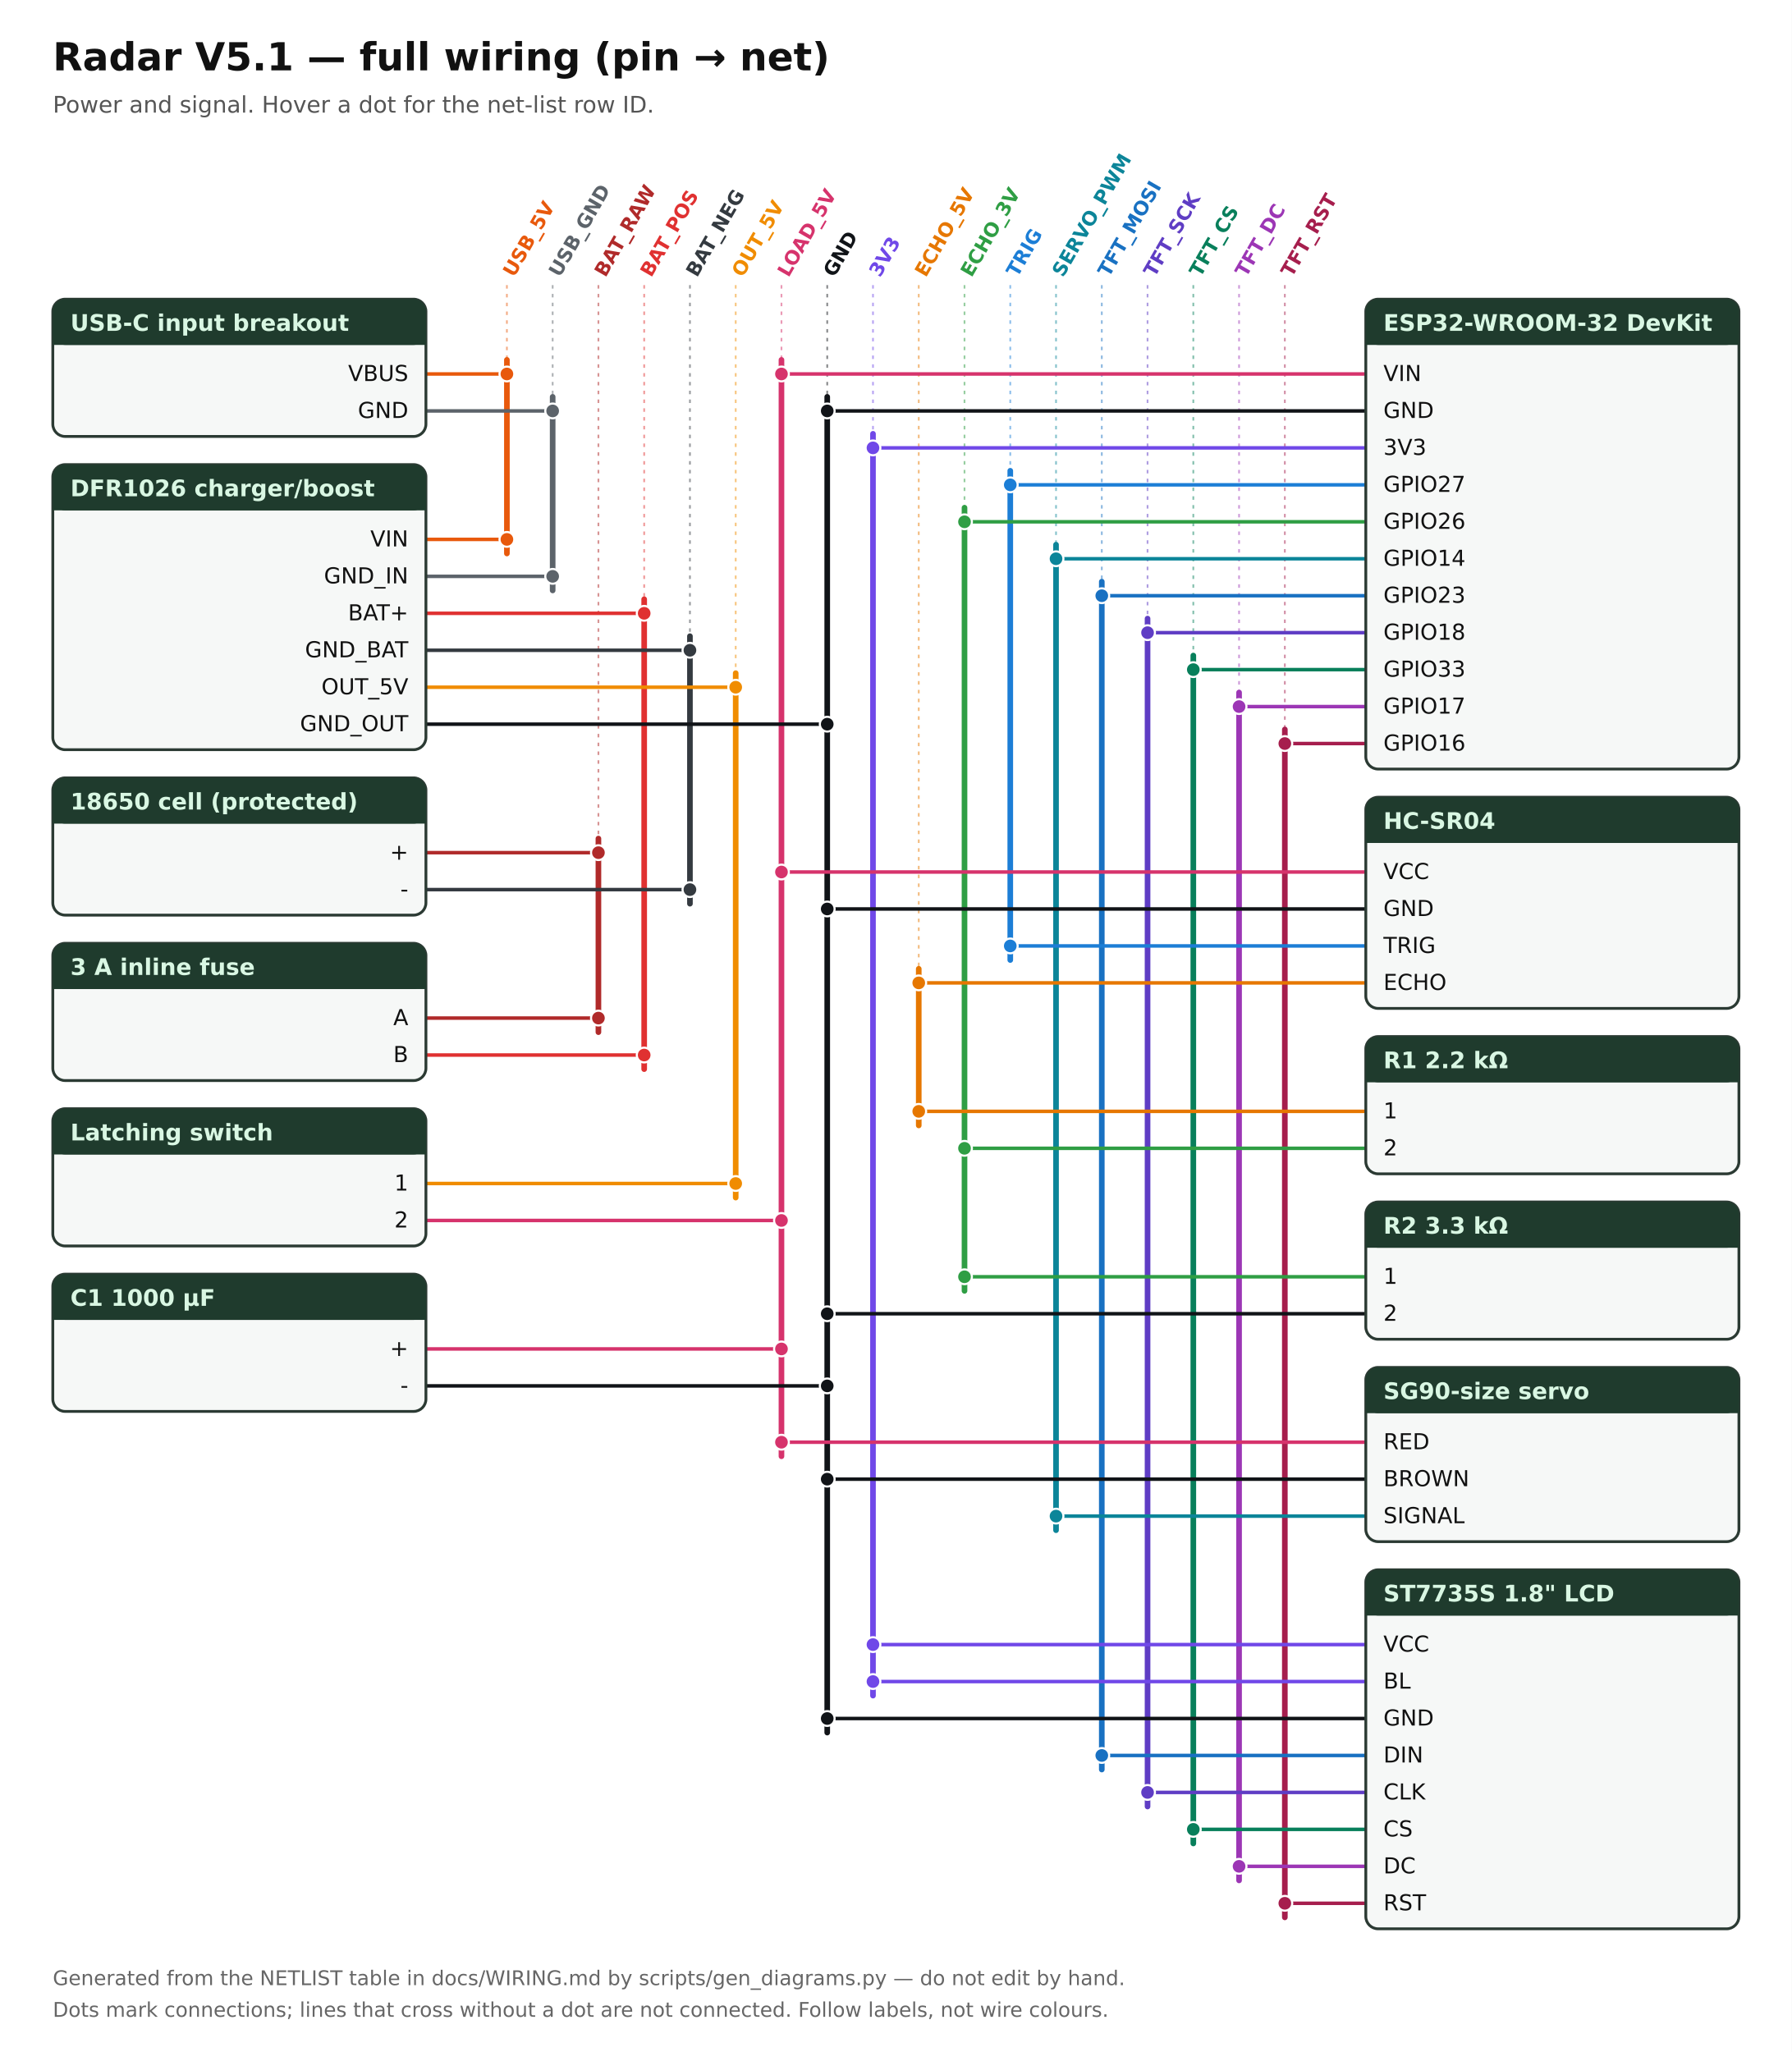
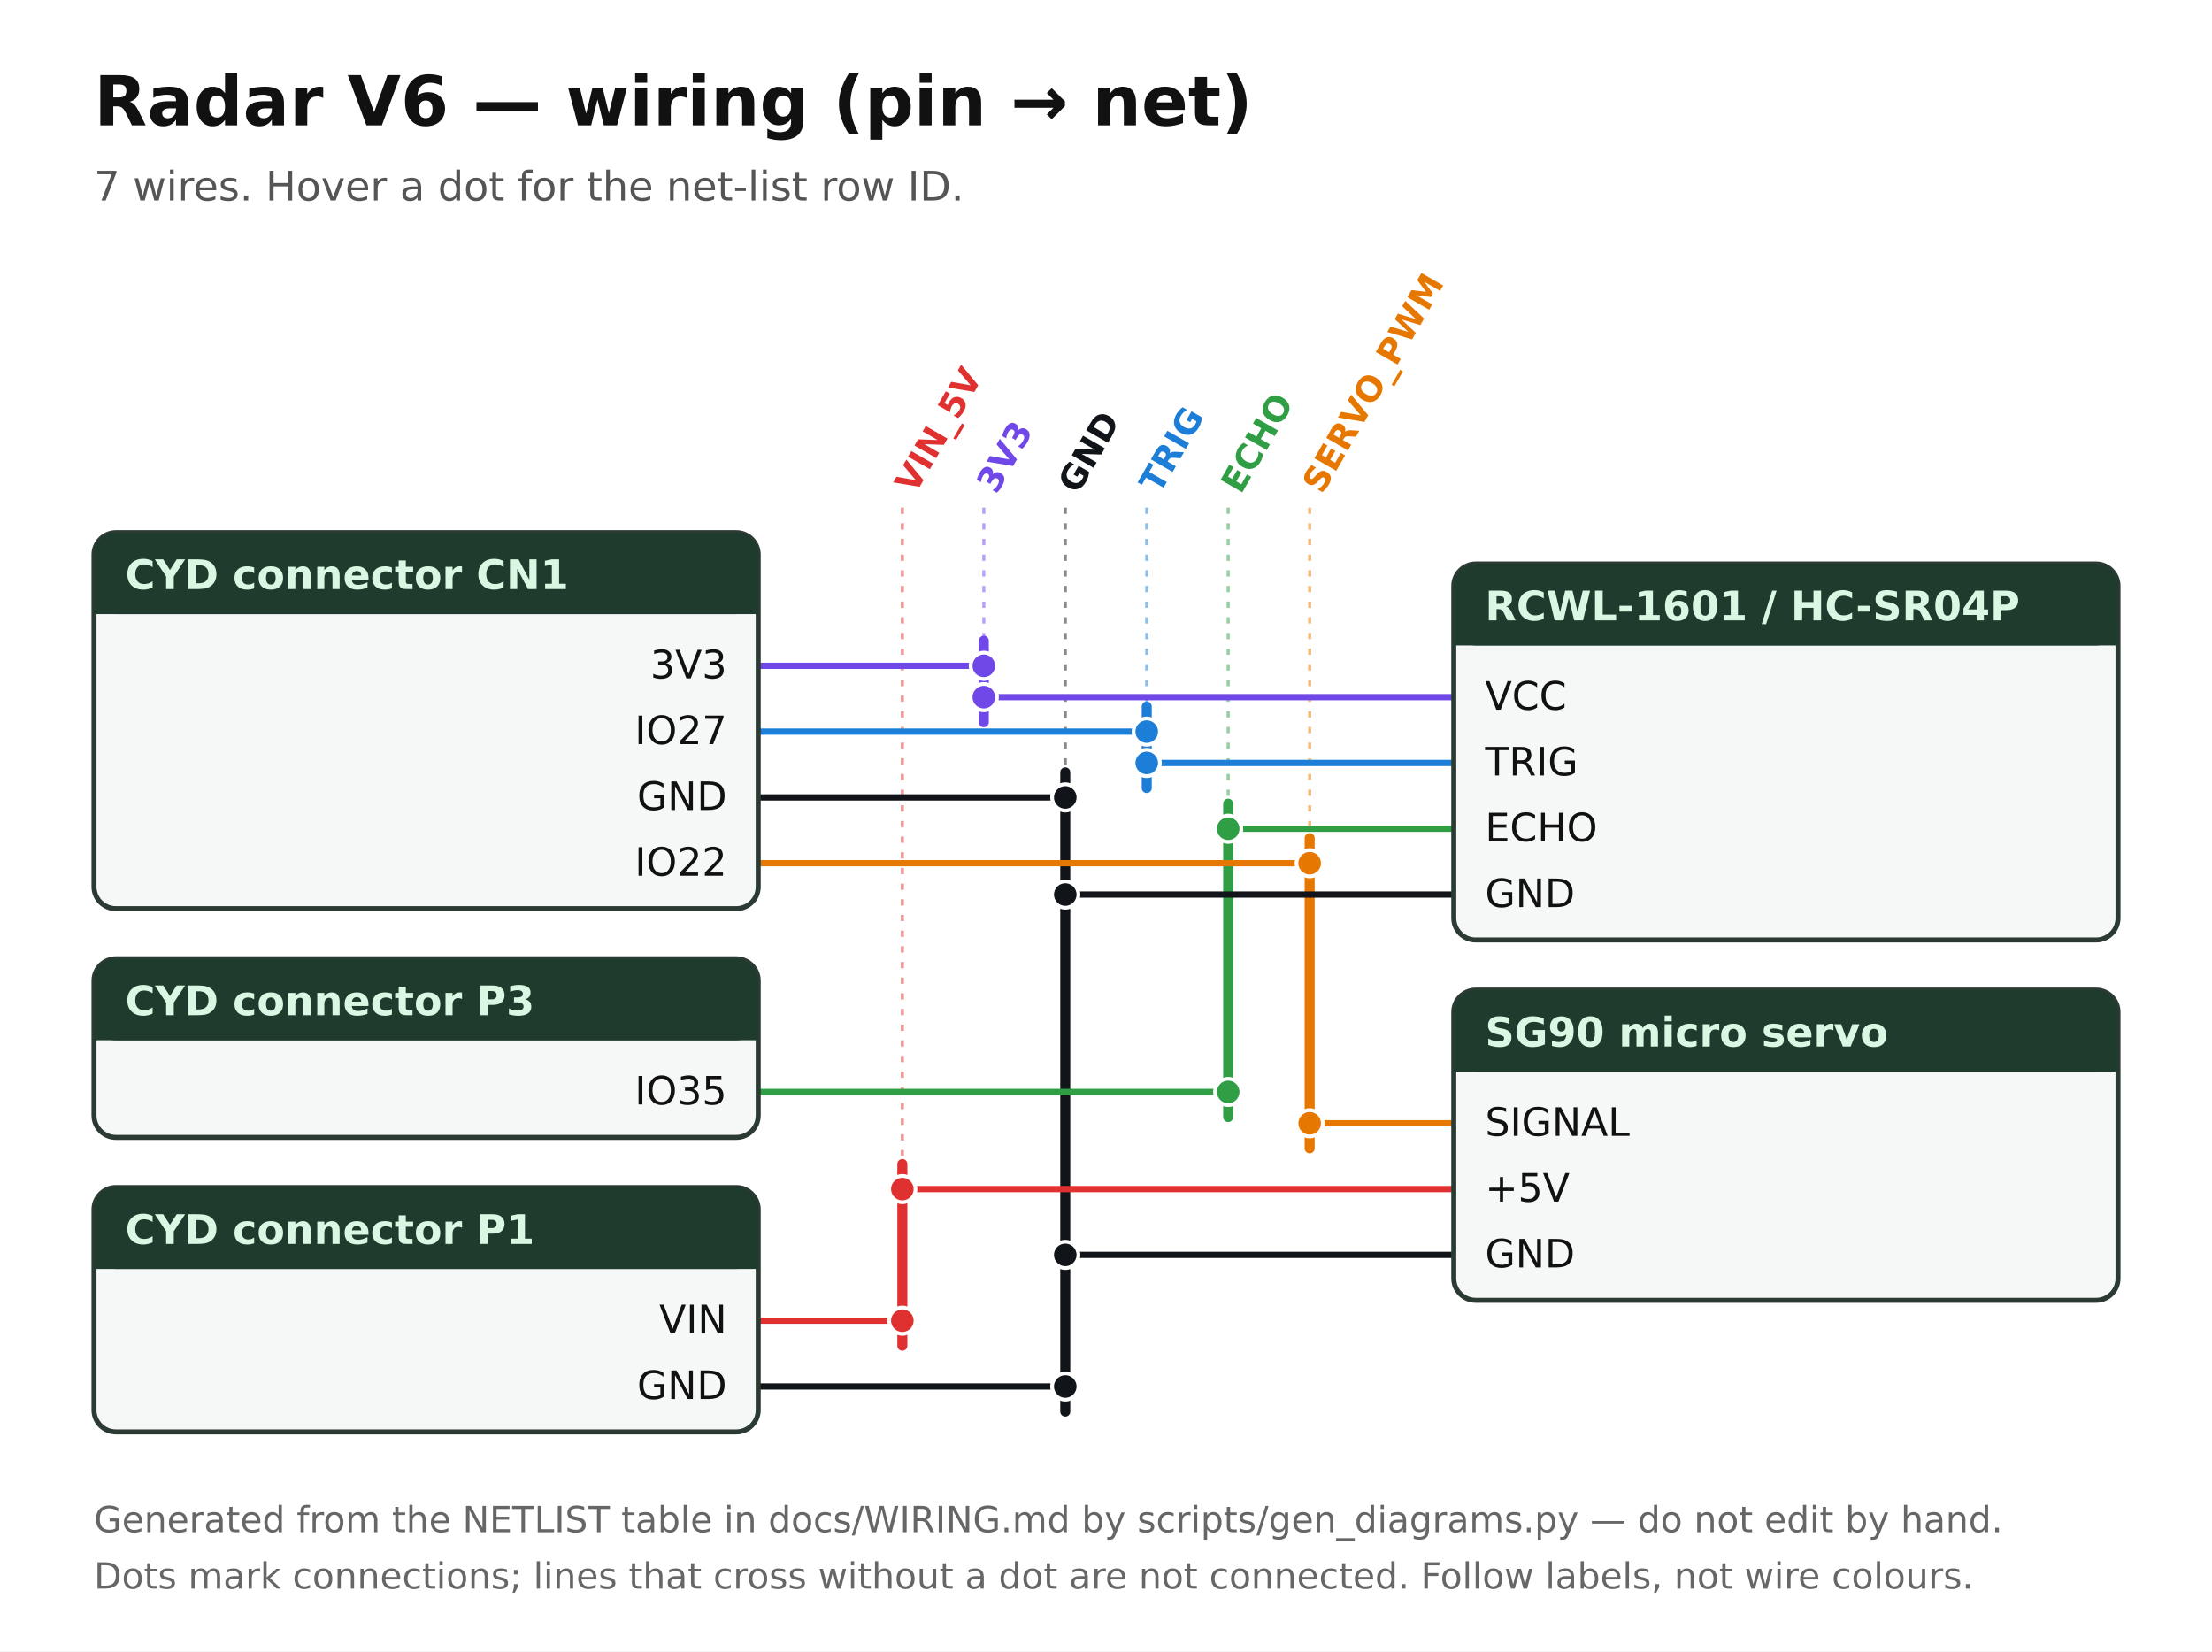
- <svg xmlns="http://www.w3.org/2000/svg" viewBox="0 0 1018 1166" width="1018" height="1166" role="img" aria-label="Radar V5.1 — full wiring (pin → net)">
-   <rect width="1018" height="1166" fill="#ffffff" />
-   <text x="30" y="40" style="font-family:'DejaVu Sans',Helvetica,Arial,sans-serif;font-size:22px;font-weight:bold" fill="#111">Radar V5.1 — full wiring (pin → net)</text>
-   <text x="30" y="64" style="font-family:'DejaVu Sans',Helvetica,Arial,sans-serif;font-size:13px" fill="#555">Power and signal. Hover a dot for the net-list row ID.</text>
-   <g class="net" data-net="USB_5V">
-     <line x1="288" y1="204.5" x2="288" y2="314.5" stroke="#e8590c" stroke-width="3.2" stroke-linecap="round" />
-     <text transform="translate(292,158) rotate(-60)" style="font-family:'DejaVu Sans',Helvetica,Arial,sans-serif;font-size:11px;font-weight:bold" fill="#e8590c">USB_5V</text>
-     <line x1="288" y1="162" x2="288" y2="204.5" stroke="#e8590c" stroke-width="1" stroke-dasharray="2 3" opacity="0.5" />
+ <svg xmlns="http://www.w3.org/2000/svg" viewBox="0 0 706 527" width="706" height="527" role="img" aria-label="Radar V6 — wiring (pin → net)">
+   <rect width="706" height="527" fill="#ffffff" />
+   <text x="30" y="40" style="font-family:'DejaVu Sans',Helvetica,Arial,sans-serif;font-size:22px;font-weight:bold" fill="#111">Radar V6 — wiring (pin → net)</text>
+   <text x="30" y="64" style="font-family:'DejaVu Sans',Helvetica,Arial,sans-serif;font-size:13px" fill="#555">7 wires. Hover a dot for the net-list row ID.</text>
+   <g class="net" data-net="VIN_5V">
+     <line x1="288" y1="371.5" x2="288" y2="429.5" stroke="#e03131" stroke-width="3.2" stroke-linecap="round" />
+     <text transform="translate(292,158) rotate(-60)" style="font-family:'DejaVu Sans',Helvetica,Arial,sans-serif;font-size:11px;font-weight:bold" fill="#e03131">VIN_5V</text>
+     <line x1="288" y1="162" x2="288" y2="371.5" stroke="#e03131" stroke-width="1" stroke-dasharray="2 3" opacity="0.5" />
  </g>
-   <g class="net" data-net="USB_GND">
-     <line x1="314" y1="225.5" x2="314" y2="335.5" stroke="#5c636a" stroke-width="3.2" stroke-linecap="round" />
-     <text transform="translate(318,158) rotate(-60)" style="font-family:'DejaVu Sans',Helvetica,Arial,sans-serif;font-size:11px;font-weight:bold" fill="#5c636a">USB_GND</text>
-     <line x1="314" y1="162" x2="314" y2="225.5" stroke="#5c636a" stroke-width="1" stroke-dasharray="2 3" opacity="0.5" />
-   </g>
-   <g class="net" data-net="BAT_RAW">
-     <line x1="340" y1="476.5" x2="340" y2="586.5" stroke="#b02a2a" stroke-width="3.2" stroke-linecap="round" />
-     <text transform="translate(344,158) rotate(-60)" style="font-family:'DejaVu Sans',Helvetica,Arial,sans-serif;font-size:11px;font-weight:bold" fill="#b02a2a">BAT_RAW</text>
-     <line x1="340" y1="162" x2="340" y2="476.5" stroke="#b02a2a" stroke-width="1" stroke-dasharray="2 3" opacity="0.5" />
-   </g>
-   <g class="net" data-net="BAT_POS">
-     <line x1="366" y1="340.5" x2="366" y2="607.5" stroke="#e03131" stroke-width="3.2" stroke-linecap="round" />
-     <text transform="translate(370,158) rotate(-60)" style="font-family:'DejaVu Sans',Helvetica,Arial,sans-serif;font-size:11px;font-weight:bold" fill="#e03131">BAT_POS</text>
-     <line x1="366" y1="162" x2="366" y2="340.5" stroke="#e03131" stroke-width="1" stroke-dasharray="2 3" opacity="0.5" />
-   </g>
-   <g class="net" data-net="BAT_NEG">
-     <line x1="392" y1="361.5" x2="392" y2="513.5" stroke="#343a40" stroke-width="3.2" stroke-linecap="round" />
-     <text transform="translate(396,158) rotate(-60)" style="font-family:'DejaVu Sans',Helvetica,Arial,sans-serif;font-size:11px;font-weight:bold" fill="#343a40">BAT_NEG</text>
-     <line x1="392" y1="162" x2="392" y2="361.5" stroke="#343a40" stroke-width="1" stroke-dasharray="2 3" opacity="0.5" />
-   </g>
-   <g class="net" data-net="OUT_5V">
-     <line x1="418" y1="382.5" x2="418" y2="680.5" stroke="#f08c00" stroke-width="3.2" stroke-linecap="round" />
-     <text transform="translate(422,158) rotate(-60)" style="font-family:'DejaVu Sans',Helvetica,Arial,sans-serif;font-size:11px;font-weight:bold" fill="#f08c00">OUT_5V</text>
-     <line x1="418" y1="162" x2="418" y2="382.5" stroke="#f08c00" stroke-width="1" stroke-dasharray="2 3" opacity="0.5" />
-   </g>
-   <g class="net" data-net="LOAD_5V">
-     <line x1="444" y1="204.5" x2="444" y2="827.5" stroke="#d6336c" stroke-width="3.2" stroke-linecap="round" />
-     <text transform="translate(448,158) rotate(-60)" style="font-family:'DejaVu Sans',Helvetica,Arial,sans-serif;font-size:11px;font-weight:bold" fill="#d6336c">LOAD_5V</text>
-     <line x1="444" y1="162" x2="444" y2="204.5" stroke="#d6336c" stroke-width="1" stroke-dasharray="2 3" opacity="0.5" />
+   <g class="net" data-net="3V3">
+     <line x1="314" y1="204.5" x2="314" y2="230.5" stroke="#7048e8" stroke-width="3.2" stroke-linecap="round" />
+     <text transform="translate(318,158) rotate(-60)" style="font-family:'DejaVu Sans',Helvetica,Arial,sans-serif;font-size:11px;font-weight:bold" fill="#7048e8">3V3</text>
+     <line x1="314" y1="162" x2="314" y2="204.5" stroke="#7048e8" stroke-width="1" stroke-dasharray="2 3" opacity="0.5" />
  </g>
  <g class="net" data-net="GND">
-     <line x1="470" y1="225.5" x2="470" y2="984.5" stroke="#111418" stroke-width="3.2" stroke-linecap="round" />
-     <text transform="translate(474,158) rotate(-60)" style="font-family:'DejaVu Sans',Helvetica,Arial,sans-serif;font-size:11px;font-weight:bold" fill="#111418">GND</text>
-     <line x1="470" y1="162" x2="470" y2="225.5" stroke="#111418" stroke-width="1" stroke-dasharray="2 3" opacity="0.5" />
-   </g>
-   <g class="net" data-net="3V3">
-     <line x1="496" y1="246.5" x2="496" y2="963.5" stroke="#7048e8" stroke-width="3.2" stroke-linecap="round" />
-     <text transform="translate(500,158) rotate(-60)" style="font-family:'DejaVu Sans',Helvetica,Arial,sans-serif;font-size:11px;font-weight:bold" fill="#7048e8">3V3</text>
-     <line x1="496" y1="162" x2="496" y2="246.5" stroke="#7048e8" stroke-width="1" stroke-dasharray="2 3" opacity="0.5" />
-   </g>
-   <g class="net" data-net="ECHO_5V">
-     <line x1="522" y1="550.5" x2="522" y2="639.5" stroke="#e67700" stroke-width="3.2" stroke-linecap="round" />
-     <text transform="translate(526,158) rotate(-60)" style="font-family:'DejaVu Sans',Helvetica,Arial,sans-serif;font-size:11px;font-weight:bold" fill="#e67700">ECHO_5V</text>
-     <line x1="522" y1="162" x2="522" y2="550.5" stroke="#e67700" stroke-width="1" stroke-dasharray="2 3" opacity="0.5" />
-   </g>
-   <g class="net" data-net="ECHO_3V">
-     <line x1="548" y1="288.5" x2="548" y2="733.5" stroke="#2f9e44" stroke-width="3.2" stroke-linecap="round" />
-     <text transform="translate(552,158) rotate(-60)" style="font-family:'DejaVu Sans',Helvetica,Arial,sans-serif;font-size:11px;font-weight:bold" fill="#2f9e44">ECHO_3V</text>
-     <line x1="548" y1="162" x2="548" y2="288.5" stroke="#2f9e44" stroke-width="1" stroke-dasharray="2 3" opacity="0.5" />
+     <line x1="340" y1="246.5" x2="340" y2="450.5" stroke="#111418" stroke-width="3.2" stroke-linecap="round" />
+     <text transform="translate(344,158) rotate(-60)" style="font-family:'DejaVu Sans',Helvetica,Arial,sans-serif;font-size:11px;font-weight:bold" fill="#111418">GND</text>
+     <line x1="340" y1="162" x2="340" y2="246.5" stroke="#111418" stroke-width="1" stroke-dasharray="2 3" opacity="0.5" />
  </g>
  <g class="net" data-net="TRIG">
-     <line x1="574" y1="267.5" x2="574" y2="545.5" stroke="#1c7ed6" stroke-width="3.2" stroke-linecap="round" />
-     <text transform="translate(578,158) rotate(-60)" style="font-family:'DejaVu Sans',Helvetica,Arial,sans-serif;font-size:11px;font-weight:bold" fill="#1c7ed6">TRIG</text>
-     <line x1="574" y1="162" x2="574" y2="267.5" stroke="#1c7ed6" stroke-width="1" stroke-dasharray="2 3" opacity="0.5" />
+     <line x1="366" y1="225.5" x2="366" y2="251.5" stroke="#1c7ed6" stroke-width="3.2" stroke-linecap="round" />
+     <text transform="translate(370,158) rotate(-60)" style="font-family:'DejaVu Sans',Helvetica,Arial,sans-serif;font-size:11px;font-weight:bold" fill="#1c7ed6">TRIG</text>
+     <line x1="366" y1="162" x2="366" y2="225.5" stroke="#1c7ed6" stroke-width="1" stroke-dasharray="2 3" opacity="0.5" />
+   </g>
+   <g class="net" data-net="ECHO">
+     <line x1="392" y1="256.5" x2="392" y2="356.5" stroke="#2f9e44" stroke-width="3.2" stroke-linecap="round" />
+     <text transform="translate(396,158) rotate(-60)" style="font-family:'DejaVu Sans',Helvetica,Arial,sans-serif;font-size:11px;font-weight:bold" fill="#2f9e44">ECHO</text>
+     <line x1="392" y1="162" x2="392" y2="256.5" stroke="#2f9e44" stroke-width="1" stroke-dasharray="2 3" opacity="0.5" />
  </g>
  <g class="net" data-net="SERVO_PWM">
-     <line x1="600" y1="309.5" x2="600" y2="869.5" stroke="#0c8599" stroke-width="3.2" stroke-linecap="round" />
-     <text transform="translate(604,158) rotate(-60)" style="font-family:'DejaVu Sans',Helvetica,Arial,sans-serif;font-size:11px;font-weight:bold" fill="#0c8599">SERVO_PWM</text>
-     <line x1="600" y1="162" x2="600" y2="309.5" stroke="#0c8599" stroke-width="1" stroke-dasharray="2 3" opacity="0.5" />
+     <line x1="418" y1="267.5" x2="418" y2="366.5" stroke="#e67700" stroke-width="3.2" stroke-linecap="round" />
+     <text transform="translate(422,158) rotate(-60)" style="font-family:'DejaVu Sans',Helvetica,Arial,sans-serif;font-size:11px;font-weight:bold" fill="#e67700">SERVO_PWM</text>
+     <line x1="418" y1="162" x2="418" y2="267.5" stroke="#e67700" stroke-width="1" stroke-dasharray="2 3" opacity="0.5" />
  </g>
-   <g class="net" data-net="TFT_MOSI">
-     <line x1="626" y1="330.5" x2="626" y2="1005.5" stroke="#1971c2" stroke-width="3.2" stroke-linecap="round" />
-     <text transform="translate(630,158) rotate(-60)" style="font-family:'DejaVu Sans',Helvetica,Arial,sans-serif;font-size:11px;font-weight:bold" fill="#1971c2">TFT_MOSI</text>
-     <line x1="626" y1="162" x2="626" y2="330.5" stroke="#1971c2" stroke-width="1" stroke-dasharray="2 3" opacity="0.5" />
+   <g class="net" data-net="3V3" data-row="N01">
+     <line x1="242" y1="212.5" x2="314" y2="212.5" stroke="#7048e8" stroke-width="2" />
+     <circle cx="314" cy="212.5" r="4.2" fill="#7048e8" stroke="#fff" stroke-width="1.2" />
  </g>
-   <g class="net" data-net="TFT_SCK">
-     <line x1="652" y1="351.5" x2="652" y2="1026.5" stroke="#5f3dc4" stroke-width="3.2" stroke-linecap="round" />
-     <text transform="translate(656,158) rotate(-60)" style="font-family:'DejaVu Sans',Helvetica,Arial,sans-serif;font-size:11px;font-weight:bold" fill="#5f3dc4">TFT_SCK</text>
-     <line x1="652" y1="162" x2="652" y2="351.5" stroke="#5f3dc4" stroke-width="1" stroke-dasharray="2 3" opacity="0.5" />
+   <g class="net" data-net="3V3" data-row="N02">
+     <line x1="464" y1="222.5" x2="314" y2="222.5" stroke="#7048e8" stroke-width="2" />
+     <circle cx="314" cy="222.5" r="4.2" fill="#7048e8" stroke="#fff" stroke-width="1.2" />
  </g>
-   <g class="net" data-net="TFT_CS">
-     <line x1="678" y1="372.5" x2="678" y2="1047.5" stroke="#087f5b" stroke-width="3.2" stroke-linecap="round" />
-     <text transform="translate(682,158) rotate(-60)" style="font-family:'DejaVu Sans',Helvetica,Arial,sans-serif;font-size:11px;font-weight:bold" fill="#087f5b">TFT_CS</text>
-     <line x1="678" y1="162" x2="678" y2="372.5" stroke="#087f5b" stroke-width="1" stroke-dasharray="2 3" opacity="0.5" />
+   <g class="net" data-net="TRIG" data-row="N03">
+     <line x1="242" y1="233.5" x2="366" y2="233.5" stroke="#1c7ed6" stroke-width="2" />
+     <circle cx="366" cy="233.5" r="4.2" fill="#1c7ed6" stroke="#fff" stroke-width="1.2" />
  </g>
-   <g class="net" data-net="TFT_DC">
-     <line x1="704" y1="393.5" x2="704" y2="1068.5" stroke="#9c36b5" stroke-width="3.2" stroke-linecap="round" />
-     <text transform="translate(708,158) rotate(-60)" style="font-family:'DejaVu Sans',Helvetica,Arial,sans-serif;font-size:11px;font-weight:bold" fill="#9c36b5">TFT_DC</text>
-     <line x1="704" y1="162" x2="704" y2="393.5" stroke="#9c36b5" stroke-width="1" stroke-dasharray="2 3" opacity="0.5" />
+   <g class="net" data-net="TRIG" data-row="N04">
+     <line x1="464" y1="243.5" x2="366" y2="243.5" stroke="#1c7ed6" stroke-width="2" />
+     <circle cx="366" cy="243.5" r="4.2" fill="#1c7ed6" stroke="#fff" stroke-width="1.2" />
  </g>
-   <g class="net" data-net="TFT_RST">
-     <line x1="730" y1="414.5" x2="730" y2="1089.5" stroke="#a61e4d" stroke-width="3.2" stroke-linecap="round" />
-     <text transform="translate(734,158) rotate(-60)" style="font-family:'DejaVu Sans',Helvetica,Arial,sans-serif;font-size:11px;font-weight:bold" fill="#a61e4d">TFT_RST</text>
-     <line x1="730" y1="162" x2="730" y2="414.5" stroke="#a61e4d" stroke-width="1" stroke-dasharray="2 3" opacity="0.5" />
+   <g class="net" data-net="ECHO" data-row="N05">
+     <line x1="242" y1="348.5" x2="392" y2="348.5" stroke="#2f9e44" stroke-width="2" />
+     <circle cx="392" cy="348.5" r="4.2" fill="#2f9e44" stroke="#fff" stroke-width="1.2" />
  </g>
-   <g class="net" data-net="USB_5V" data-row="P01">
-     <line x1="242" y1="212.5" x2="288" y2="212.5" stroke="#e8590c" stroke-width="2" />
-     <circle cx="288" cy="212.5" r="4.2" fill="#e8590c" stroke="#fff" stroke-width="1.2" />
+   <g class="net" data-net="ECHO" data-row="N06">
+     <line x1="464" y1="264.5" x2="392" y2="264.5" stroke="#2f9e44" stroke-width="2" />
+     <circle cx="392" cy="264.5" r="4.2" fill="#2f9e44" stroke="#fff" stroke-width="1.2" />
  </g>
-   <g class="net" data-net="USB_5V" data-row="P02">
-     <line x1="242" y1="306.5" x2="288" y2="306.5" stroke="#e8590c" stroke-width="2" />
-     <circle cx="288" cy="306.5" r="4.2" fill="#e8590c" stroke="#fff" stroke-width="1.2" />
+   <g class="net" data-net="GND" data-row="N07">
+     <line x1="242" y1="254.5" x2="340" y2="254.5" stroke="#111418" stroke-width="2" />
+     <circle cx="340" cy="254.5" r="4.2" fill="#111418" stroke="#fff" stroke-width="1.2" />
  </g>
-   <g class="net" data-net="USB_GND" data-row="P03">
-     <line x1="242" y1="233.5" x2="314" y2="233.5" stroke="#5c636a" stroke-width="2" />
-     <circle cx="314" cy="233.5" r="4.2" fill="#5c636a" stroke="#fff" stroke-width="1.2" />
+   <g class="net" data-net="GND" data-row="N08">
+     <line x1="464" y1="285.5" x2="340" y2="285.5" stroke="#111418" stroke-width="2" />
+     <circle cx="340" cy="285.5" r="4.2" fill="#111418" stroke="#fff" stroke-width="1.2" />
  </g>
-   <g class="net" data-net="USB_GND" data-row="P04">
-     <line x1="242" y1="327.5" x2="314" y2="327.5" stroke="#5c636a" stroke-width="2" />
-     <circle cx="314" cy="327.5" r="4.2" fill="#5c636a" stroke="#fff" stroke-width="1.2" />
+   <g class="net" data-net="SERVO_PWM" data-row="N09">
+     <line x1="242" y1="275.5" x2="418" y2="275.5" stroke="#e67700" stroke-width="2" />
+     <circle cx="418" cy="275.5" r="4.2" fill="#e67700" stroke="#fff" stroke-width="1.2" />
  </g>
-   <g class="net" data-net="BAT_RAW" data-row="P05">
-     <line x1="242" y1="484.5" x2="340" y2="484.5" stroke="#b02a2a" stroke-width="2" />
-     <circle cx="340" cy="484.5" r="4.2" fill="#b02a2a" stroke="#fff" stroke-width="1.2" />
+   <g class="net" data-net="SERVO_PWM" data-row="N10">
+     <line x1="464" y1="358.5" x2="418" y2="358.5" stroke="#e67700" stroke-width="2" />
+     <circle cx="418" cy="358.5" r="4.2" fill="#e67700" stroke="#fff" stroke-width="1.2" />
  </g>
-   <g class="net" data-net="BAT_RAW" data-row="P06">
-     <line x1="242" y1="578.5" x2="340" y2="578.5" stroke="#b02a2a" stroke-width="2" />
-     <circle cx="340" cy="578.5" r="4.2" fill="#b02a2a" stroke="#fff" stroke-width="1.2" />
+   <g class="net" data-net="VIN_5V" data-row="N11">
+     <line x1="242" y1="421.5" x2="288" y2="421.5" stroke="#e03131" stroke-width="2" />
+     <circle cx="288" cy="421.5" r="4.2" fill="#e03131" stroke="#fff" stroke-width="1.2" />
  </g>
-   <g class="net" data-net="BAT_POS" data-row="P07">
-     <line x1="242" y1="599.5" x2="366" y2="599.5" stroke="#e03131" stroke-width="2" />
-     <circle cx="366" cy="599.5" r="4.2" fill="#e03131" stroke="#fff" stroke-width="1.2" />
+   <g class="net" data-net="VIN_5V" data-row="N12">
+     <line x1="464" y1="379.5" x2="288" y2="379.5" stroke="#e03131" stroke-width="2" />
+     <circle cx="288" cy="379.5" r="4.2" fill="#e03131" stroke="#fff" stroke-width="1.2" />
  </g>
-   <g class="net" data-net="BAT_POS" data-row="P08">
-     <line x1="242" y1="348.5" x2="366" y2="348.5" stroke="#e03131" stroke-width="2" />
-     <circle cx="366" cy="348.5" r="4.2" fill="#e03131" stroke="#fff" stroke-width="1.2" />
+   <g class="net" data-net="GND" data-row="N13">
+     <line x1="242" y1="442.5" x2="340" y2="442.5" stroke="#111418" stroke-width="2" />
+     <circle cx="340" cy="442.5" r="4.2" fill="#111418" stroke="#fff" stroke-width="1.2" />
  </g>
-   <g class="net" data-net="BAT_NEG" data-row="P09">
-     <line x1="242" y1="505.5" x2="392" y2="505.5" stroke="#343a40" stroke-width="2" />
-     <circle cx="392" cy="505.5" r="4.2" fill="#343a40" stroke="#fff" stroke-width="1.2" />
+   <g class="net" data-net="GND" data-row="N14">
+     <line x1="464" y1="400.5" x2="340" y2="400.5" stroke="#111418" stroke-width="2" />
+     <circle cx="340" cy="400.5" r="4.2" fill="#111418" stroke="#fff" stroke-width="1.2" />
  </g>
-   <g class="net" data-net="BAT_NEG" data-row="P10">
-     <line x1="242" y1="369.5" x2="392" y2="369.5" stroke="#343a40" stroke-width="2" />
-     <circle cx="392" cy="369.5" r="4.2" fill="#343a40" stroke="#fff" stroke-width="1.2" />
-   </g>
-   <g class="net" data-net="OUT_5V" data-row="P11">
-     <line x1="242" y1="390.5" x2="418" y2="390.5" stroke="#f08c00" stroke-width="2" />
-     <circle cx="418" cy="390.5" r="4.2" fill="#f08c00" stroke="#fff" stroke-width="1.2" />
-   </g>
-   <g class="net" data-net="OUT_5V" data-row="P12">
-     <line x1="242" y1="672.5" x2="418" y2="672.5" stroke="#f08c00" stroke-width="2" />
-     <circle cx="418" cy="672.5" r="4.2" fill="#f08c00" stroke="#fff" stroke-width="1.2" />
-   </g>
-   <g class="net" data-net="LOAD_5V" data-row="P13">
-     <line x1="242" y1="693.5" x2="444" y2="693.5" stroke="#d6336c" stroke-width="2" />
-     <circle cx="444" cy="693.5" r="4.2" fill="#d6336c" stroke="#fff" stroke-width="1.2" />
-   </g>
-   <g class="net" data-net="GND" data-row="P14">
-     <line x1="242" y1="411.5" x2="470" y2="411.5" stroke="#111418" stroke-width="2" />
-     <circle cx="470" cy="411.5" r="4.2" fill="#111418" stroke="#fff" stroke-width="1.2" />
-   </g>
-   <g class="net" data-net="LOAD_5V" data-row="P15">
-     <line x1="776" y1="212.5" x2="444" y2="212.5" stroke="#d6336c" stroke-width="2" />
-     <circle cx="444" cy="212.5" r="4.2" fill="#d6336c" stroke="#fff" stroke-width="1.2" />
-   </g>
-   <g class="net" data-net="GND" data-row="P16">
-     <line x1="776" y1="233.5" x2="470" y2="233.5" stroke="#111418" stroke-width="2" />
-     <circle cx="470" cy="233.5" r="4.2" fill="#111418" stroke="#fff" stroke-width="1.2" />
-   </g>
-   <g class="net" data-net="LOAD_5V" data-row="P17">
-     <line x1="776" y1="819.5" x2="444" y2="819.5" stroke="#d6336c" stroke-width="2" />
-     <circle cx="444" cy="819.5" r="4.2" fill="#d6336c" stroke="#fff" stroke-width="1.2" />
-   </g>
-   <g class="net" data-net="GND" data-row="P18">
-     <line x1="776" y1="840.5" x2="470" y2="840.5" stroke="#111418" stroke-width="2" />
-     <circle cx="470" cy="840.5" r="4.2" fill="#111418" stroke="#fff" stroke-width="1.2" />
-   </g>
-   <g class="net" data-net="LOAD_5V" data-row="P19">
-     <line x1="242" y1="766.5" x2="444" y2="766.5" stroke="#d6336c" stroke-width="2" />
-     <circle cx="444" cy="766.5" r="4.2" fill="#d6336c" stroke="#fff" stroke-width="1.2" />
-   </g>
-   <g class="net" data-net="GND" data-row="P20">
-     <line x1="242" y1="787.5" x2="470" y2="787.5" stroke="#111418" stroke-width="2" />
-     <circle cx="470" cy="787.5" r="4.2" fill="#111418" stroke="#fff" stroke-width="1.2" />
-   </g>
-   <g class="net" data-net="LOAD_5V" data-row="P21">
-     <line x1="776" y1="495.5" x2="444" y2="495.5" stroke="#d6336c" stroke-width="2" />
-     <circle cx="444" cy="495.5" r="4.2" fill="#d6336c" stroke="#fff" stroke-width="1.2" />
-   </g>
-   <g class="net" data-net="GND" data-row="P22">
-     <line x1="776" y1="516.5" x2="470" y2="516.5" stroke="#111418" stroke-width="2" />
-     <circle cx="470" cy="516.5" r="4.2" fill="#111418" stroke="#fff" stroke-width="1.2" />
-   </g>
-   <g class="net" data-net="3V3" data-row="P23">
-     <line x1="776" y1="254.5" x2="496" y2="254.5" stroke="#7048e8" stroke-width="2" />
-     <circle cx="496" cy="254.5" r="4.2" fill="#7048e8" stroke="#fff" stroke-width="1.2" />
-   </g>
-   <g class="net" data-net="3V3" data-row="P24">
-     <line x1="776" y1="934.5" x2="496" y2="934.5" stroke="#7048e8" stroke-width="2" />
-     <circle cx="496" cy="934.5" r="4.2" fill="#7048e8" stroke="#fff" stroke-width="1.2" />
-   </g>
-   <g class="net" data-net="3V3" data-row="P25">
-     <line x1="776" y1="955.5" x2="496" y2="955.5" stroke="#7048e8" stroke-width="2" />
-     <circle cx="496" cy="955.5" r="4.2" fill="#7048e8" stroke="#fff" stroke-width="1.2" />
-   </g>
-   <g class="net" data-net="GND" data-row="P26">
-     <line x1="776" y1="976.5" x2="470" y2="976.5" stroke="#111418" stroke-width="2" />
-     <circle cx="470" cy="976.5" r="4.2" fill="#111418" stroke="#fff" stroke-width="1.2" />
-   </g>
-   <g class="net" data-net="TRIG" data-row="S01">
-     <line x1="776" y1="275.5" x2="574" y2="275.5" stroke="#1c7ed6" stroke-width="2" />
-     <circle cx="574" cy="275.5" r="4.2" fill="#1c7ed6" stroke="#fff" stroke-width="1.2" />
-   </g>
-   <g class="net" data-net="TRIG" data-row="S02">
-     <line x1="776" y1="537.5" x2="574" y2="537.5" stroke="#1c7ed6" stroke-width="2" />
-     <circle cx="574" cy="537.5" r="4.2" fill="#1c7ed6" stroke="#fff" stroke-width="1.2" />
-   </g>
-   <g class="net" data-net="ECHO_5V" data-row="S03">
-     <line x1="776" y1="558.5" x2="522" y2="558.5" stroke="#e67700" stroke-width="2" />
-     <circle cx="522" cy="558.5" r="4.2" fill="#e67700" stroke="#fff" stroke-width="1.2" />
-   </g>
-   <g class="net" data-net="ECHO_5V" data-row="S04">
-     <line x1="776" y1="631.5" x2="522" y2="631.5" stroke="#e67700" stroke-width="2" />
-     <circle cx="522" cy="631.5" r="4.2" fill="#e67700" stroke="#fff" stroke-width="1.2" />
-   </g>
-   <g class="net" data-net="ECHO_3V" data-row="S05">
-     <line x1="776" y1="652.5" x2="548" y2="652.5" stroke="#2f9e44" stroke-width="2" />
-     <circle cx="548" cy="652.5" r="4.2" fill="#2f9e44" stroke="#fff" stroke-width="1.2" />
-   </g>
-   <g class="net" data-net="ECHO_3V" data-row="S06">
-     <line x1="776" y1="725.5" x2="548" y2="725.5" stroke="#2f9e44" stroke-width="2" />
-     <circle cx="548" cy="725.5" r="4.2" fill="#2f9e44" stroke="#fff" stroke-width="1.2" />
-   </g>
-   <g class="net" data-net="GND" data-row="S07">
-     <line x1="776" y1="746.5" x2="470" y2="746.5" stroke="#111418" stroke-width="2" />
-     <circle cx="470" cy="746.5" r="4.2" fill="#111418" stroke="#fff" stroke-width="1.2" />
-   </g>
-   <g class="net" data-net="ECHO_3V" data-row="S08">
-     <line x1="776" y1="296.5" x2="548" y2="296.5" stroke="#2f9e44" stroke-width="2" />
-     <circle cx="548" cy="296.5" r="4.2" fill="#2f9e44" stroke="#fff" stroke-width="1.2" />
-   </g>
-   <g class="net" data-net="SERVO_PWM" data-row="S09">
-     <line x1="776" y1="317.5" x2="600" y2="317.5" stroke="#0c8599" stroke-width="2" />
-     <circle cx="600" cy="317.5" r="4.2" fill="#0c8599" stroke="#fff" stroke-width="1.2" />
-   </g>
-   <g class="net" data-net="SERVO_PWM" data-row="S10">
-     <line x1="776" y1="861.5" x2="600" y2="861.5" stroke="#0c8599" stroke-width="2" />
-     <circle cx="600" cy="861.5" r="4.2" fill="#0c8599" stroke="#fff" stroke-width="1.2" />
-   </g>
-   <g class="net" data-net="TFT_MOSI" data-row="S11">
-     <line x1="776" y1="338.5" x2="626" y2="338.5" stroke="#1971c2" stroke-width="2" />
-     <circle cx="626" cy="338.5" r="4.2" fill="#1971c2" stroke="#fff" stroke-width="1.2" />
-   </g>
-   <g class="net" data-net="TFT_MOSI" data-row="S12">
-     <line x1="776" y1="997.5" x2="626" y2="997.5" stroke="#1971c2" stroke-width="2" />
-     <circle cx="626" cy="997.5" r="4.2" fill="#1971c2" stroke="#fff" stroke-width="1.2" />
-   </g>
-   <g class="net" data-net="TFT_SCK" data-row="S13">
-     <line x1="776" y1="359.5" x2="652" y2="359.5" stroke="#5f3dc4" stroke-width="2" />
-     <circle cx="652" cy="359.5" r="4.2" fill="#5f3dc4" stroke="#fff" stroke-width="1.2" />
-   </g>
-   <g class="net" data-net="TFT_SCK" data-row="S14">
-     <line x1="776" y1="1018.5" x2="652" y2="1018.5" stroke="#5f3dc4" stroke-width="2" />
-     <circle cx="652" cy="1018.5" r="4.2" fill="#5f3dc4" stroke="#fff" stroke-width="1.2" />
-   </g>
-   <g class="net" data-net="TFT_CS" data-row="S15">
-     <line x1="776" y1="380.5" x2="678" y2="380.5" stroke="#087f5b" stroke-width="2" />
-     <circle cx="678" cy="380.5" r="4.2" fill="#087f5b" stroke="#fff" stroke-width="1.2" />
-   </g>
-   <g class="net" data-net="TFT_CS" data-row="S16">
-     <line x1="776" y1="1039.5" x2="678" y2="1039.5" stroke="#087f5b" stroke-width="2" />
-     <circle cx="678" cy="1039.5" r="4.2" fill="#087f5b" stroke="#fff" stroke-width="1.2" />
-   </g>
-   <g class="net" data-net="TFT_DC" data-row="S17">
-     <line x1="776" y1="401.5" x2="704" y2="401.5" stroke="#9c36b5" stroke-width="2" />
-     <circle cx="704" cy="401.5" r="4.2" fill="#9c36b5" stroke="#fff" stroke-width="1.2" />
-   </g>
-   <g class="net" data-net="TFT_DC" data-row="S18">
-     <line x1="776" y1="1060.5" x2="704" y2="1060.5" stroke="#9c36b5" stroke-width="2" />
-     <circle cx="704" cy="1060.5" r="4.2" fill="#9c36b5" stroke="#fff" stroke-width="1.2" />
-   </g>
-   <g class="net" data-net="TFT_RST" data-row="S19">
-     <line x1="776" y1="422.5" x2="730" y2="422.5" stroke="#a61e4d" stroke-width="2" />
-     <circle cx="730" cy="422.5" r="4.2" fill="#a61e4d" stroke="#fff" stroke-width="1.2" />
-   </g>
-   <g class="net" data-net="TFT_RST" data-row="S20">
-     <line x1="776" y1="1081.5" x2="730" y2="1081.5" stroke="#a61e4d" stroke-width="2" />
-     <circle cx="730" cy="1081.5" r="4.2" fill="#a61e4d" stroke="#fff" stroke-width="1.2" />
-   </g>
-   <rect x="30" y="170" width="212" height="78" rx="7" fill="#f6f8f7" stroke="#2b3a33" stroke-width="1.6" />
+   <rect x="30" y="170" width="212" height="120" rx="7" fill="#f6f8f7" stroke="#2b3a33" stroke-width="1.6" />
  <rect x="30" y="170" width="212" height="26" rx="7" fill="#1f3b2d" />
  <rect x="30" y="188" width="212" height="8" fill="#1f3b2d" />
-   <text x="40" y="188" style="font-family:'DejaVu Sans',Helvetica,Arial,sans-serif;font-size:13px;font-weight:bold" fill="#d9f7e3">USB-C input breakout</text>
-   <text x="232" y="216.5" text-anchor="end" style="font-family:'DejaVu Sans',Helvetica,Arial,sans-serif;font-size:12.5px" fill="#111">VBUS</text>
-   <text x="232" y="237.5" text-anchor="end" style="font-family:'DejaVu Sans',Helvetica,Arial,sans-serif;font-size:12.5px" fill="#111">GND</text>
-   <rect x="30" y="264" width="212" height="162" rx="7" fill="#f6f8f7" stroke="#2b3a33" stroke-width="1.6" />
-   <rect x="30" y="264" width="212" height="26" rx="7" fill="#1f3b2d" />
-   <rect x="30" y="282" width="212" height="8" fill="#1f3b2d" />
-   <text x="40" y="282" style="font-family:'DejaVu Sans',Helvetica,Arial,sans-serif;font-size:13px;font-weight:bold" fill="#d9f7e3">DFR1026 charger/boost</text>
-   <text x="232" y="310.5" text-anchor="end" style="font-family:'DejaVu Sans',Helvetica,Arial,sans-serif;font-size:12.5px" fill="#111">VIN</text>
-   <text x="232" y="331.5" text-anchor="end" style="font-family:'DejaVu Sans',Helvetica,Arial,sans-serif;font-size:12.5px" fill="#111">GND_IN</text>
-   <text x="232" y="352.5" text-anchor="end" style="font-family:'DejaVu Sans',Helvetica,Arial,sans-serif;font-size:12.5px" fill="#111">BAT+</text>
-   <text x="232" y="373.5" text-anchor="end" style="font-family:'DejaVu Sans',Helvetica,Arial,sans-serif;font-size:12.5px" fill="#111">GND_BAT</text>
-   <text x="232" y="394.5" text-anchor="end" style="font-family:'DejaVu Sans',Helvetica,Arial,sans-serif;font-size:12.5px" fill="#111">OUT_5V</text>
-   <text x="232" y="415.5" text-anchor="end" style="font-family:'DejaVu Sans',Helvetica,Arial,sans-serif;font-size:12.5px" fill="#111">GND_OUT</text>
-   <rect x="30" y="442" width="212" height="78" rx="7" fill="#f6f8f7" stroke="#2b3a33" stroke-width="1.6" />
-   <rect x="30" y="442" width="212" height="26" rx="7" fill="#1f3b2d" />
-   <rect x="30" y="460" width="212" height="8" fill="#1f3b2d" />
-   <text x="40" y="460" style="font-family:'DejaVu Sans',Helvetica,Arial,sans-serif;font-size:13px;font-weight:bold" fill="#d9f7e3">18650 cell (protected)</text>
-   <text x="232" y="488.5" text-anchor="end" style="font-family:'DejaVu Sans',Helvetica,Arial,sans-serif;font-size:12.5px" fill="#111">+</text>
-   <text x="232" y="509.5" text-anchor="end" style="font-family:'DejaVu Sans',Helvetica,Arial,sans-serif;font-size:12.5px" fill="#111">-</text>
-   <rect x="30" y="536" width="212" height="78" rx="7" fill="#f6f8f7" stroke="#2b3a33" stroke-width="1.6" />
-   <rect x="30" y="536" width="212" height="26" rx="7" fill="#1f3b2d" />
-   <rect x="30" y="554" width="212" height="8" fill="#1f3b2d" />
-   <text x="40" y="554" style="font-family:'DejaVu Sans',Helvetica,Arial,sans-serif;font-size:13px;font-weight:bold" fill="#d9f7e3">3 A inline fuse</text>
-   <text x="232" y="582.5" text-anchor="end" style="font-family:'DejaVu Sans',Helvetica,Arial,sans-serif;font-size:12.5px" fill="#111">A</text>
-   <text x="232" y="603.5" text-anchor="end" style="font-family:'DejaVu Sans',Helvetica,Arial,sans-serif;font-size:12.5px" fill="#111">B</text>
-   <rect x="30" y="630" width="212" height="78" rx="7" fill="#f6f8f7" stroke="#2b3a33" stroke-width="1.6" />
-   <rect x="30" y="630" width="212" height="26" rx="7" fill="#1f3b2d" />
-   <rect x="30" y="648" width="212" height="8" fill="#1f3b2d" />
-   <text x="40" y="648" style="font-family:'DejaVu Sans',Helvetica,Arial,sans-serif;font-size:13px;font-weight:bold" fill="#d9f7e3">Latching switch</text>
-   <text x="232" y="676.5" text-anchor="end" style="font-family:'DejaVu Sans',Helvetica,Arial,sans-serif;font-size:12.5px" fill="#111">1</text>
-   <text x="232" y="697.5" text-anchor="end" style="font-family:'DejaVu Sans',Helvetica,Arial,sans-serif;font-size:12.5px" fill="#111">2</text>
-   <rect x="30" y="724" width="212" height="78" rx="7" fill="#f6f8f7" stroke="#2b3a33" stroke-width="1.6" />
-   <rect x="30" y="724" width="212" height="26" rx="7" fill="#1f3b2d" />
-   <rect x="30" y="742" width="212" height="8" fill="#1f3b2d" />
-   <text x="40" y="742" style="font-family:'DejaVu Sans',Helvetica,Arial,sans-serif;font-size:13px;font-weight:bold" fill="#d9f7e3">C1 1000 µF</text>
-   <text x="232" y="770.5" text-anchor="end" style="font-family:'DejaVu Sans',Helvetica,Arial,sans-serif;font-size:12.5px" fill="#111">+</text>
-   <text x="232" y="791.5" text-anchor="end" style="font-family:'DejaVu Sans',Helvetica,Arial,sans-serif;font-size:12.5px" fill="#111">-</text>
-   <rect x="776" y="170" width="212" height="267" rx="7" fill="#f6f8f7" stroke="#2b3a33" stroke-width="1.6" />
-   <rect x="776" y="170" width="212" height="26" rx="7" fill="#1f3b2d" />
-   <rect x="776" y="188" width="212" height="8" fill="#1f3b2d" />
-   <text x="786" y="188" style="font-family:'DejaVu Sans',Helvetica,Arial,sans-serif;font-size:13px;font-weight:bold" fill="#d9f7e3">ESP32-WROOM-32 DevKit</text>
-   <text x="786" y="216.5" style="font-family:'DejaVu Sans',Helvetica,Arial,sans-serif;font-size:12.5px" fill="#111">VIN</text>
-   <text x="786" y="237.5" style="font-family:'DejaVu Sans',Helvetica,Arial,sans-serif;font-size:12.5px" fill="#111">GND</text>
-   <text x="786" y="258.5" style="font-family:'DejaVu Sans',Helvetica,Arial,sans-serif;font-size:12.5px" fill="#111">3V3</text>
-   <text x="786" y="279.5" style="font-family:'DejaVu Sans',Helvetica,Arial,sans-serif;font-size:12.5px" fill="#111">GPIO27</text>
-   <text x="786" y="300.5" style="font-family:'DejaVu Sans',Helvetica,Arial,sans-serif;font-size:12.5px" fill="#111">GPIO26</text>
-   <text x="786" y="321.5" style="font-family:'DejaVu Sans',Helvetica,Arial,sans-serif;font-size:12.5px" fill="#111">GPIO14</text>
-   <text x="786" y="342.5" style="font-family:'DejaVu Sans',Helvetica,Arial,sans-serif;font-size:12.5px" fill="#111">GPIO23</text>
-   <text x="786" y="363.5" style="font-family:'DejaVu Sans',Helvetica,Arial,sans-serif;font-size:12.5px" fill="#111">GPIO18</text>
-   <text x="786" y="384.5" style="font-family:'DejaVu Sans',Helvetica,Arial,sans-serif;font-size:12.5px" fill="#111">GPIO33</text>
-   <text x="786" y="405.5" style="font-family:'DejaVu Sans',Helvetica,Arial,sans-serif;font-size:12.5px" fill="#111">GPIO17</text>
-   <text x="786" y="426.5" style="font-family:'DejaVu Sans',Helvetica,Arial,sans-serif;font-size:12.5px" fill="#111">GPIO16</text>
-   <rect x="776" y="453" width="212" height="120" rx="7" fill="#f6f8f7" stroke="#2b3a33" stroke-width="1.6" />
-   <rect x="776" y="453" width="212" height="26" rx="7" fill="#1f3b2d" />
-   <rect x="776" y="471" width="212" height="8" fill="#1f3b2d" />
-   <text x="786" y="471" style="font-family:'DejaVu Sans',Helvetica,Arial,sans-serif;font-size:13px;font-weight:bold" fill="#d9f7e3">HC-SR04</text>
-   <text x="786" y="499.5" style="font-family:'DejaVu Sans',Helvetica,Arial,sans-serif;font-size:12.5px" fill="#111">VCC</text>
-   <text x="786" y="520.5" style="font-family:'DejaVu Sans',Helvetica,Arial,sans-serif;font-size:12.5px" fill="#111">GND</text>
-   <text x="786" y="541.5" style="font-family:'DejaVu Sans',Helvetica,Arial,sans-serif;font-size:12.5px" fill="#111">TRIG</text>
-   <text x="786" y="562.5" style="font-family:'DejaVu Sans',Helvetica,Arial,sans-serif;font-size:12.5px" fill="#111">ECHO</text>
-   <rect x="776" y="589" width="212" height="78" rx="7" fill="#f6f8f7" stroke="#2b3a33" stroke-width="1.6" />
-   <rect x="776" y="589" width="212" height="26" rx="7" fill="#1f3b2d" />
-   <rect x="776" y="607" width="212" height="8" fill="#1f3b2d" />
-   <text x="786" y="607" style="font-family:'DejaVu Sans',Helvetica,Arial,sans-serif;font-size:13px;font-weight:bold" fill="#d9f7e3">R1 2.2 kΩ</text>
-   <text x="786" y="635.5" style="font-family:'DejaVu Sans',Helvetica,Arial,sans-serif;font-size:12.5px" fill="#111">1</text>
-   <text x="786" y="656.5" style="font-family:'DejaVu Sans',Helvetica,Arial,sans-serif;font-size:12.5px" fill="#111">2</text>
-   <rect x="776" y="683" width="212" height="78" rx="7" fill="#f6f8f7" stroke="#2b3a33" stroke-width="1.6" />
-   <rect x="776" y="683" width="212" height="26" rx="7" fill="#1f3b2d" />
-   <rect x="776" y="701" width="212" height="8" fill="#1f3b2d" />
-   <text x="786" y="701" style="font-family:'DejaVu Sans',Helvetica,Arial,sans-serif;font-size:13px;font-weight:bold" fill="#d9f7e3">R2 3.3 kΩ</text>
-   <text x="786" y="729.5" style="font-family:'DejaVu Sans',Helvetica,Arial,sans-serif;font-size:12.5px" fill="#111">1</text>
-   <text x="786" y="750.5" style="font-family:'DejaVu Sans',Helvetica,Arial,sans-serif;font-size:12.5px" fill="#111">2</text>
-   <rect x="776" y="777" width="212" height="99" rx="7" fill="#f6f8f7" stroke="#2b3a33" stroke-width="1.6" />
-   <rect x="776" y="777" width="212" height="26" rx="7" fill="#1f3b2d" />
-   <rect x="776" y="795" width="212" height="8" fill="#1f3b2d" />
-   <text x="786" y="795" style="font-family:'DejaVu Sans',Helvetica,Arial,sans-serif;font-size:13px;font-weight:bold" fill="#d9f7e3">SG90-size servo</text>
-   <text x="786" y="823.5" style="font-family:'DejaVu Sans',Helvetica,Arial,sans-serif;font-size:12.5px" fill="#111">RED</text>
-   <text x="786" y="844.5" style="font-family:'DejaVu Sans',Helvetica,Arial,sans-serif;font-size:12.5px" fill="#111">BROWN</text>
-   <text x="786" y="865.5" style="font-family:'DejaVu Sans',Helvetica,Arial,sans-serif;font-size:12.5px" fill="#111">SIGNAL</text>
-   <rect x="776" y="892" width="212" height="204" rx="7" fill="#f6f8f7" stroke="#2b3a33" stroke-width="1.6" />
-   <rect x="776" y="892" width="212" height="26" rx="7" fill="#1f3b2d" />
-   <rect x="776" y="910" width="212" height="8" fill="#1f3b2d" />
-   <text x="786" y="910" style="font-family:'DejaVu Sans',Helvetica,Arial,sans-serif;font-size:13px;font-weight:bold" fill="#d9f7e3">ST7735S 1.8" LCD</text>
-   <text x="786" y="938.5" style="font-family:'DejaVu Sans',Helvetica,Arial,sans-serif;font-size:12.5px" fill="#111">VCC</text>
-   <text x="786" y="959.5" style="font-family:'DejaVu Sans',Helvetica,Arial,sans-serif;font-size:12.5px" fill="#111">BL</text>
-   <text x="786" y="980.5" style="font-family:'DejaVu Sans',Helvetica,Arial,sans-serif;font-size:12.5px" fill="#111">GND</text>
-   <text x="786" y="1001.5" style="font-family:'DejaVu Sans',Helvetica,Arial,sans-serif;font-size:12.5px" fill="#111">DIN</text>
-   <text x="786" y="1022.5" style="font-family:'DejaVu Sans',Helvetica,Arial,sans-serif;font-size:12.5px" fill="#111">CLK</text>
-   <text x="786" y="1043.5" style="font-family:'DejaVu Sans',Helvetica,Arial,sans-serif;font-size:12.5px" fill="#111">CS</text>
-   <text x="786" y="1064.5" style="font-family:'DejaVu Sans',Helvetica,Arial,sans-serif;font-size:12.5px" fill="#111">DC</text>
-   <text x="786" y="1085.5" style="font-family:'DejaVu Sans',Helvetica,Arial,sans-serif;font-size:12.5px" fill="#111">RST</text>
-   <text x="30" y="1128" style="font-family:'DejaVu Sans',Helvetica,Arial,sans-serif;font-size:11.5px" fill="#666">Generated from the NETLIST table in docs/WIRING.md by scripts/gen_diagrams.py — do not edit by hand.</text>
-   <text x="30" y="1146" style="font-family:'DejaVu Sans',Helvetica,Arial,sans-serif;font-size:11.5px" fill="#666">Dots mark connections; lines that cross without a dot are not connected. Follow labels, not wire colours.</text>
+   <text x="40" y="188" style="font-family:'DejaVu Sans',Helvetica,Arial,sans-serif;font-size:13px;font-weight:bold" fill="#d9f7e3">CYD connector CN1</text>
+   <text x="232" y="216.5" text-anchor="end" style="font-family:'DejaVu Sans',Helvetica,Arial,sans-serif;font-size:12.5px" fill="#111">3V3</text>
+   <text x="232" y="237.5" text-anchor="end" style="font-family:'DejaVu Sans',Helvetica,Arial,sans-serif;font-size:12.5px" fill="#111">IO27</text>
+   <text x="232" y="258.5" text-anchor="end" style="font-family:'DejaVu Sans',Helvetica,Arial,sans-serif;font-size:12.5px" fill="#111">GND</text>
+   <text x="232" y="279.5" text-anchor="end" style="font-family:'DejaVu Sans',Helvetica,Arial,sans-serif;font-size:12.5px" fill="#111">IO22</text>
+   <rect x="30" y="306" width="212" height="57" rx="7" fill="#f6f8f7" stroke="#2b3a33" stroke-width="1.6" />
+   <rect x="30" y="306" width="212" height="26" rx="7" fill="#1f3b2d" />
+   <rect x="30" y="324" width="212" height="8" fill="#1f3b2d" />
+   <text x="40" y="324" style="font-family:'DejaVu Sans',Helvetica,Arial,sans-serif;font-size:13px;font-weight:bold" fill="#d9f7e3">CYD connector P3</text>
+   <text x="232" y="352.5" text-anchor="end" style="font-family:'DejaVu Sans',Helvetica,Arial,sans-serif;font-size:12.5px" fill="#111">IO35</text>
+   <rect x="30" y="379" width="212" height="78" rx="7" fill="#f6f8f7" stroke="#2b3a33" stroke-width="1.6" />
+   <rect x="30" y="379" width="212" height="26" rx="7" fill="#1f3b2d" />
+   <rect x="30" y="397" width="212" height="8" fill="#1f3b2d" />
+   <text x="40" y="397" style="font-family:'DejaVu Sans',Helvetica,Arial,sans-serif;font-size:13px;font-weight:bold" fill="#d9f7e3">CYD connector P1</text>
+   <text x="232" y="425.5" text-anchor="end" style="font-family:'DejaVu Sans',Helvetica,Arial,sans-serif;font-size:12.5px" fill="#111">VIN</text>
+   <text x="232" y="446.5" text-anchor="end" style="font-family:'DejaVu Sans',Helvetica,Arial,sans-serif;font-size:12.5px" fill="#111">GND</text>
+   <rect x="464" y="180" width="212" height="120" rx="7" fill="#f6f8f7" stroke="#2b3a33" stroke-width="1.6" />
+   <rect x="464" y="180" width="212" height="26" rx="7" fill="#1f3b2d" />
+   <rect x="464" y="198" width="212" height="8" fill="#1f3b2d" />
+   <text x="474" y="198" style="font-family:'DejaVu Sans',Helvetica,Arial,sans-serif;font-size:13px;font-weight:bold" fill="#d9f7e3">RCWL-1601 / HC-SR04P</text>
+   <text x="474" y="226.5" style="font-family:'DejaVu Sans',Helvetica,Arial,sans-serif;font-size:12.5px" fill="#111">VCC</text>
+   <text x="474" y="247.5" style="font-family:'DejaVu Sans',Helvetica,Arial,sans-serif;font-size:12.5px" fill="#111">TRIG</text>
+   <text x="474" y="268.5" style="font-family:'DejaVu Sans',Helvetica,Arial,sans-serif;font-size:12.5px" fill="#111">ECHO</text>
+   <text x="474" y="289.5" style="font-family:'DejaVu Sans',Helvetica,Arial,sans-serif;font-size:12.5px" fill="#111">GND</text>
+   <rect x="464" y="316" width="212" height="99" rx="7" fill="#f6f8f7" stroke="#2b3a33" stroke-width="1.6" />
+   <rect x="464" y="316" width="212" height="26" rx="7" fill="#1f3b2d" />
+   <rect x="464" y="334" width="212" height="8" fill="#1f3b2d" />
+   <text x="474" y="334" style="font-family:'DejaVu Sans',Helvetica,Arial,sans-serif;font-size:13px;font-weight:bold" fill="#d9f7e3">SG90 micro servo</text>
+   <text x="474" y="362.5" style="font-family:'DejaVu Sans',Helvetica,Arial,sans-serif;font-size:12.5px" fill="#111">SIGNAL</text>
+   <text x="474" y="383.5" style="font-family:'DejaVu Sans',Helvetica,Arial,sans-serif;font-size:12.5px" fill="#111">+5V</text>
+   <text x="474" y="404.5" style="font-family:'DejaVu Sans',Helvetica,Arial,sans-serif;font-size:12.5px" fill="#111">GND</text>
+   <text x="30" y="489" style="font-family:'DejaVu Sans',Helvetica,Arial,sans-serif;font-size:11.5px" fill="#666">Generated from the NETLIST table in docs/WIRING.md by scripts/gen_diagrams.py — do not edit by hand.</text>
+   <text x="30" y="507" style="font-family:'DejaVu Sans',Helvetica,Arial,sans-serif;font-size:11.5px" fill="#666">Dots mark connections; lines that cross without a dot are not connected. Follow labels, not wire colours.</text>
</svg>
